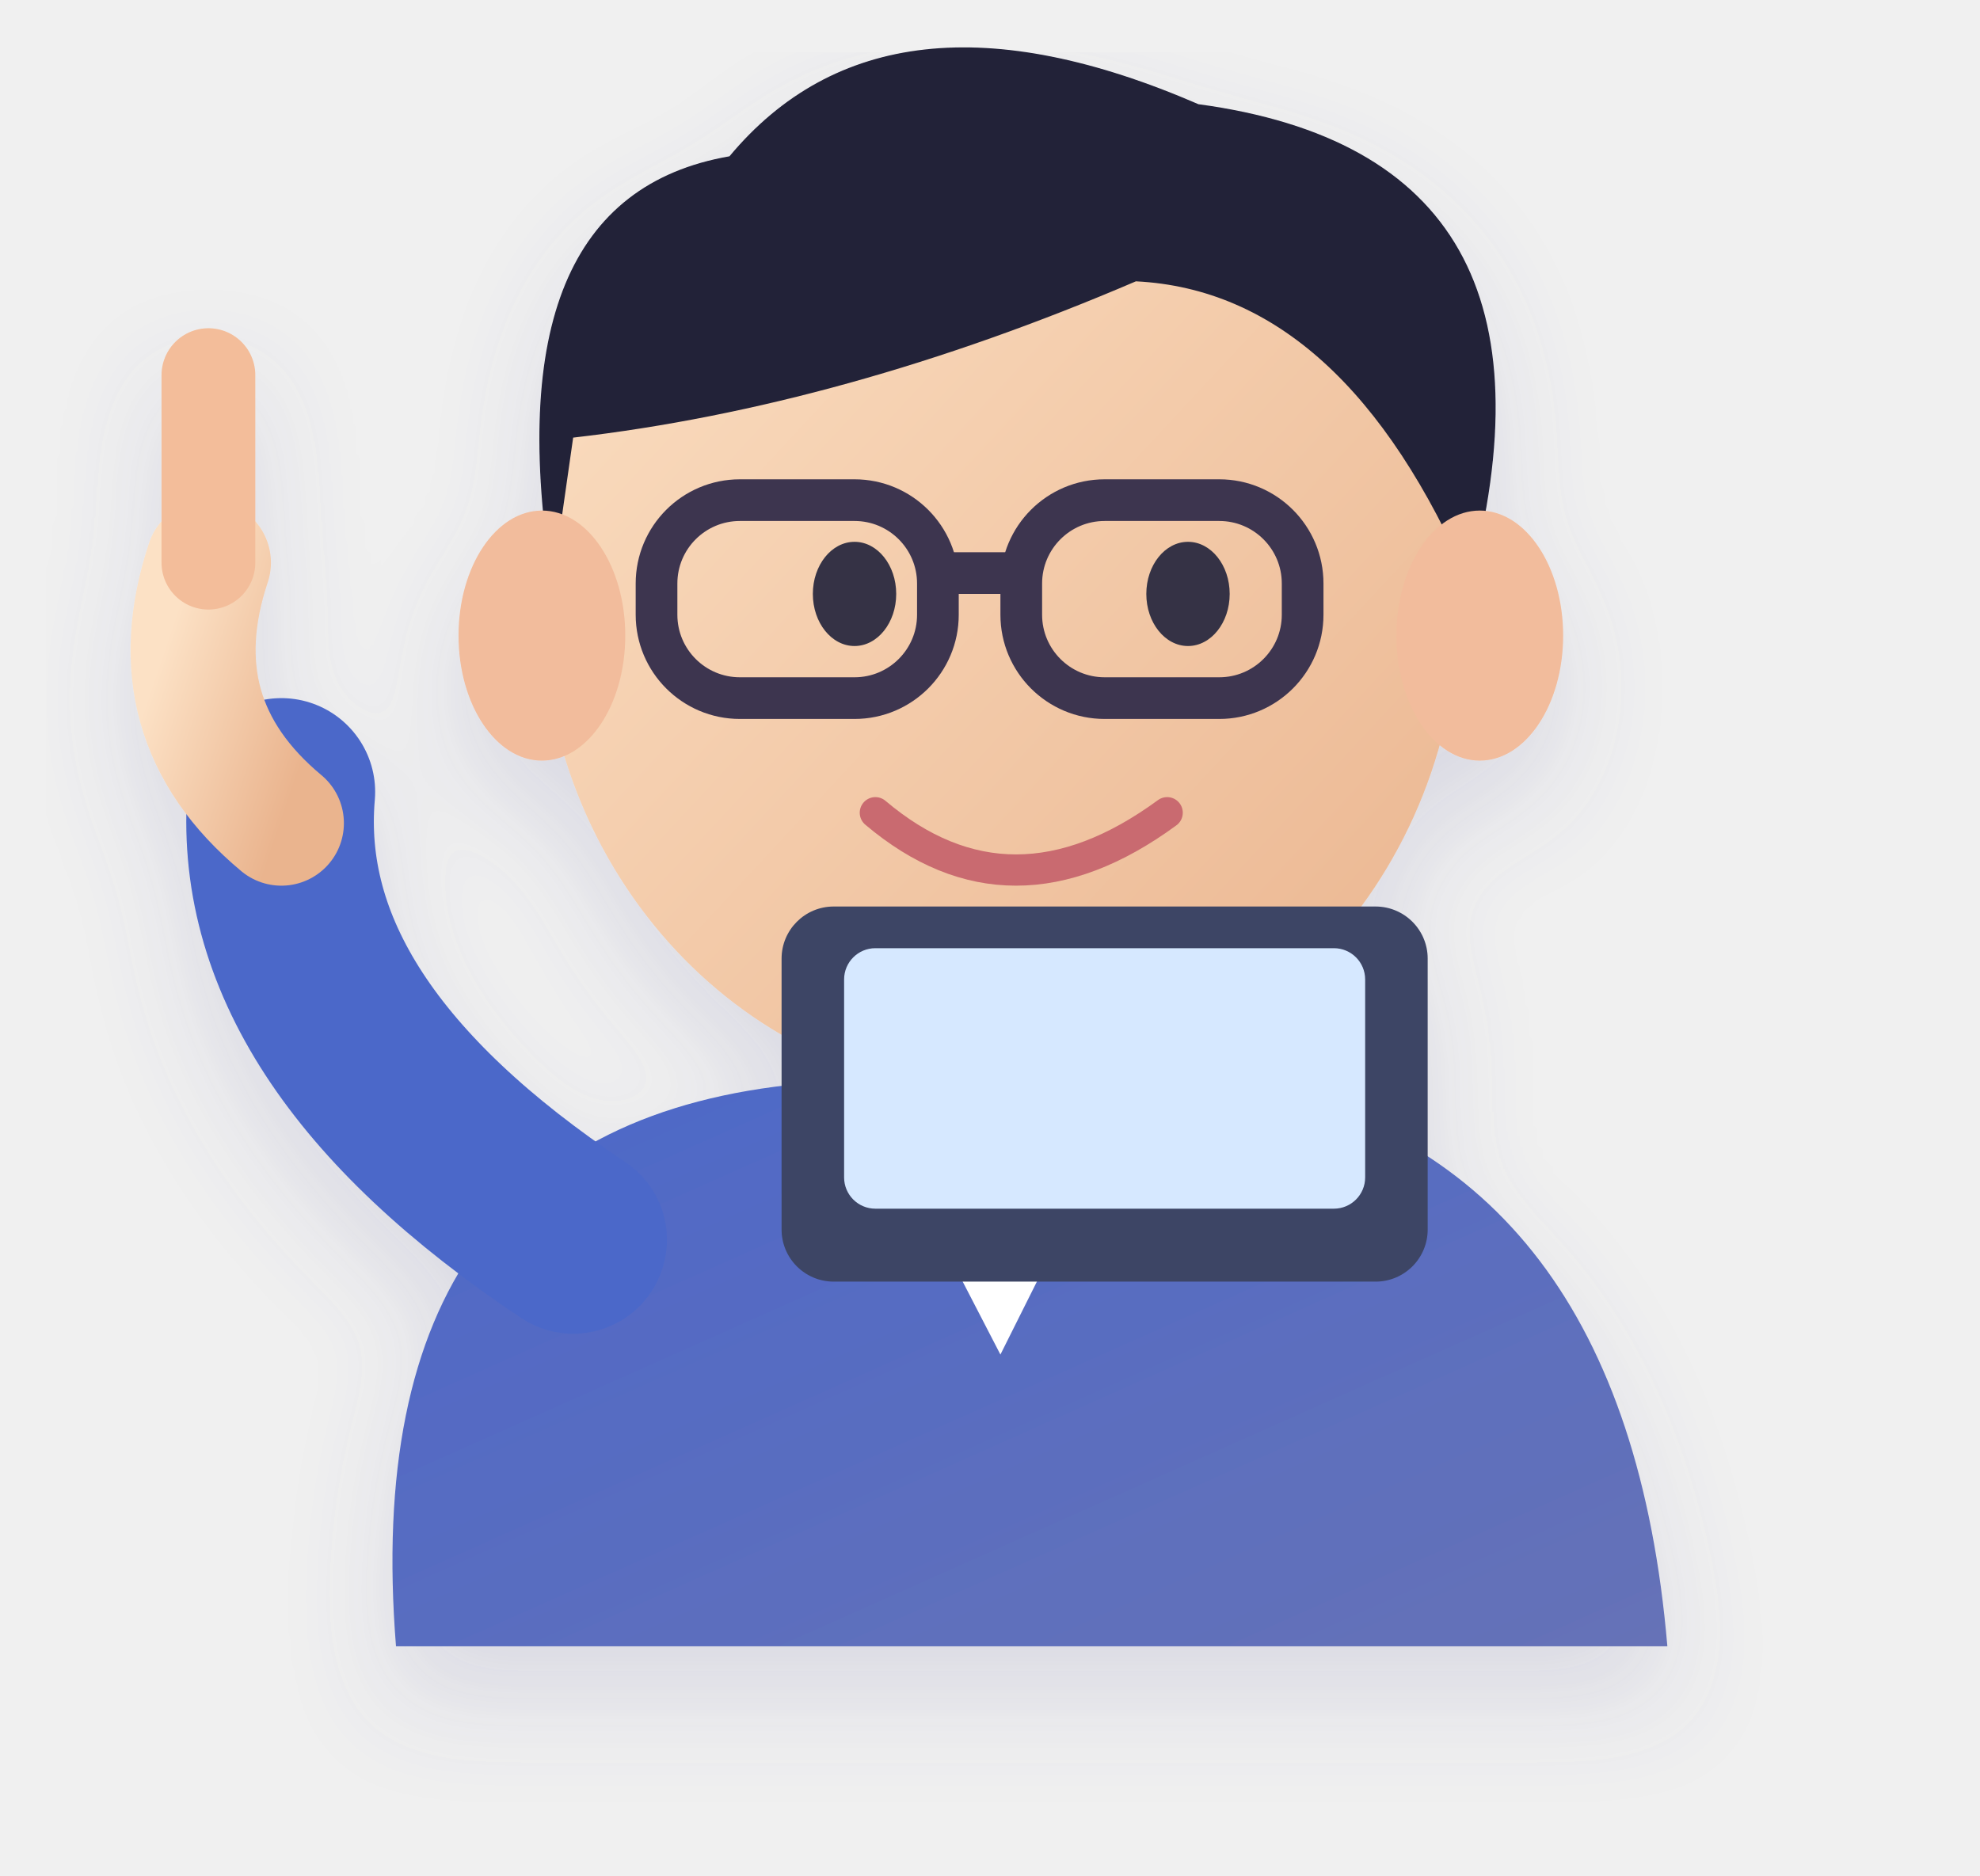
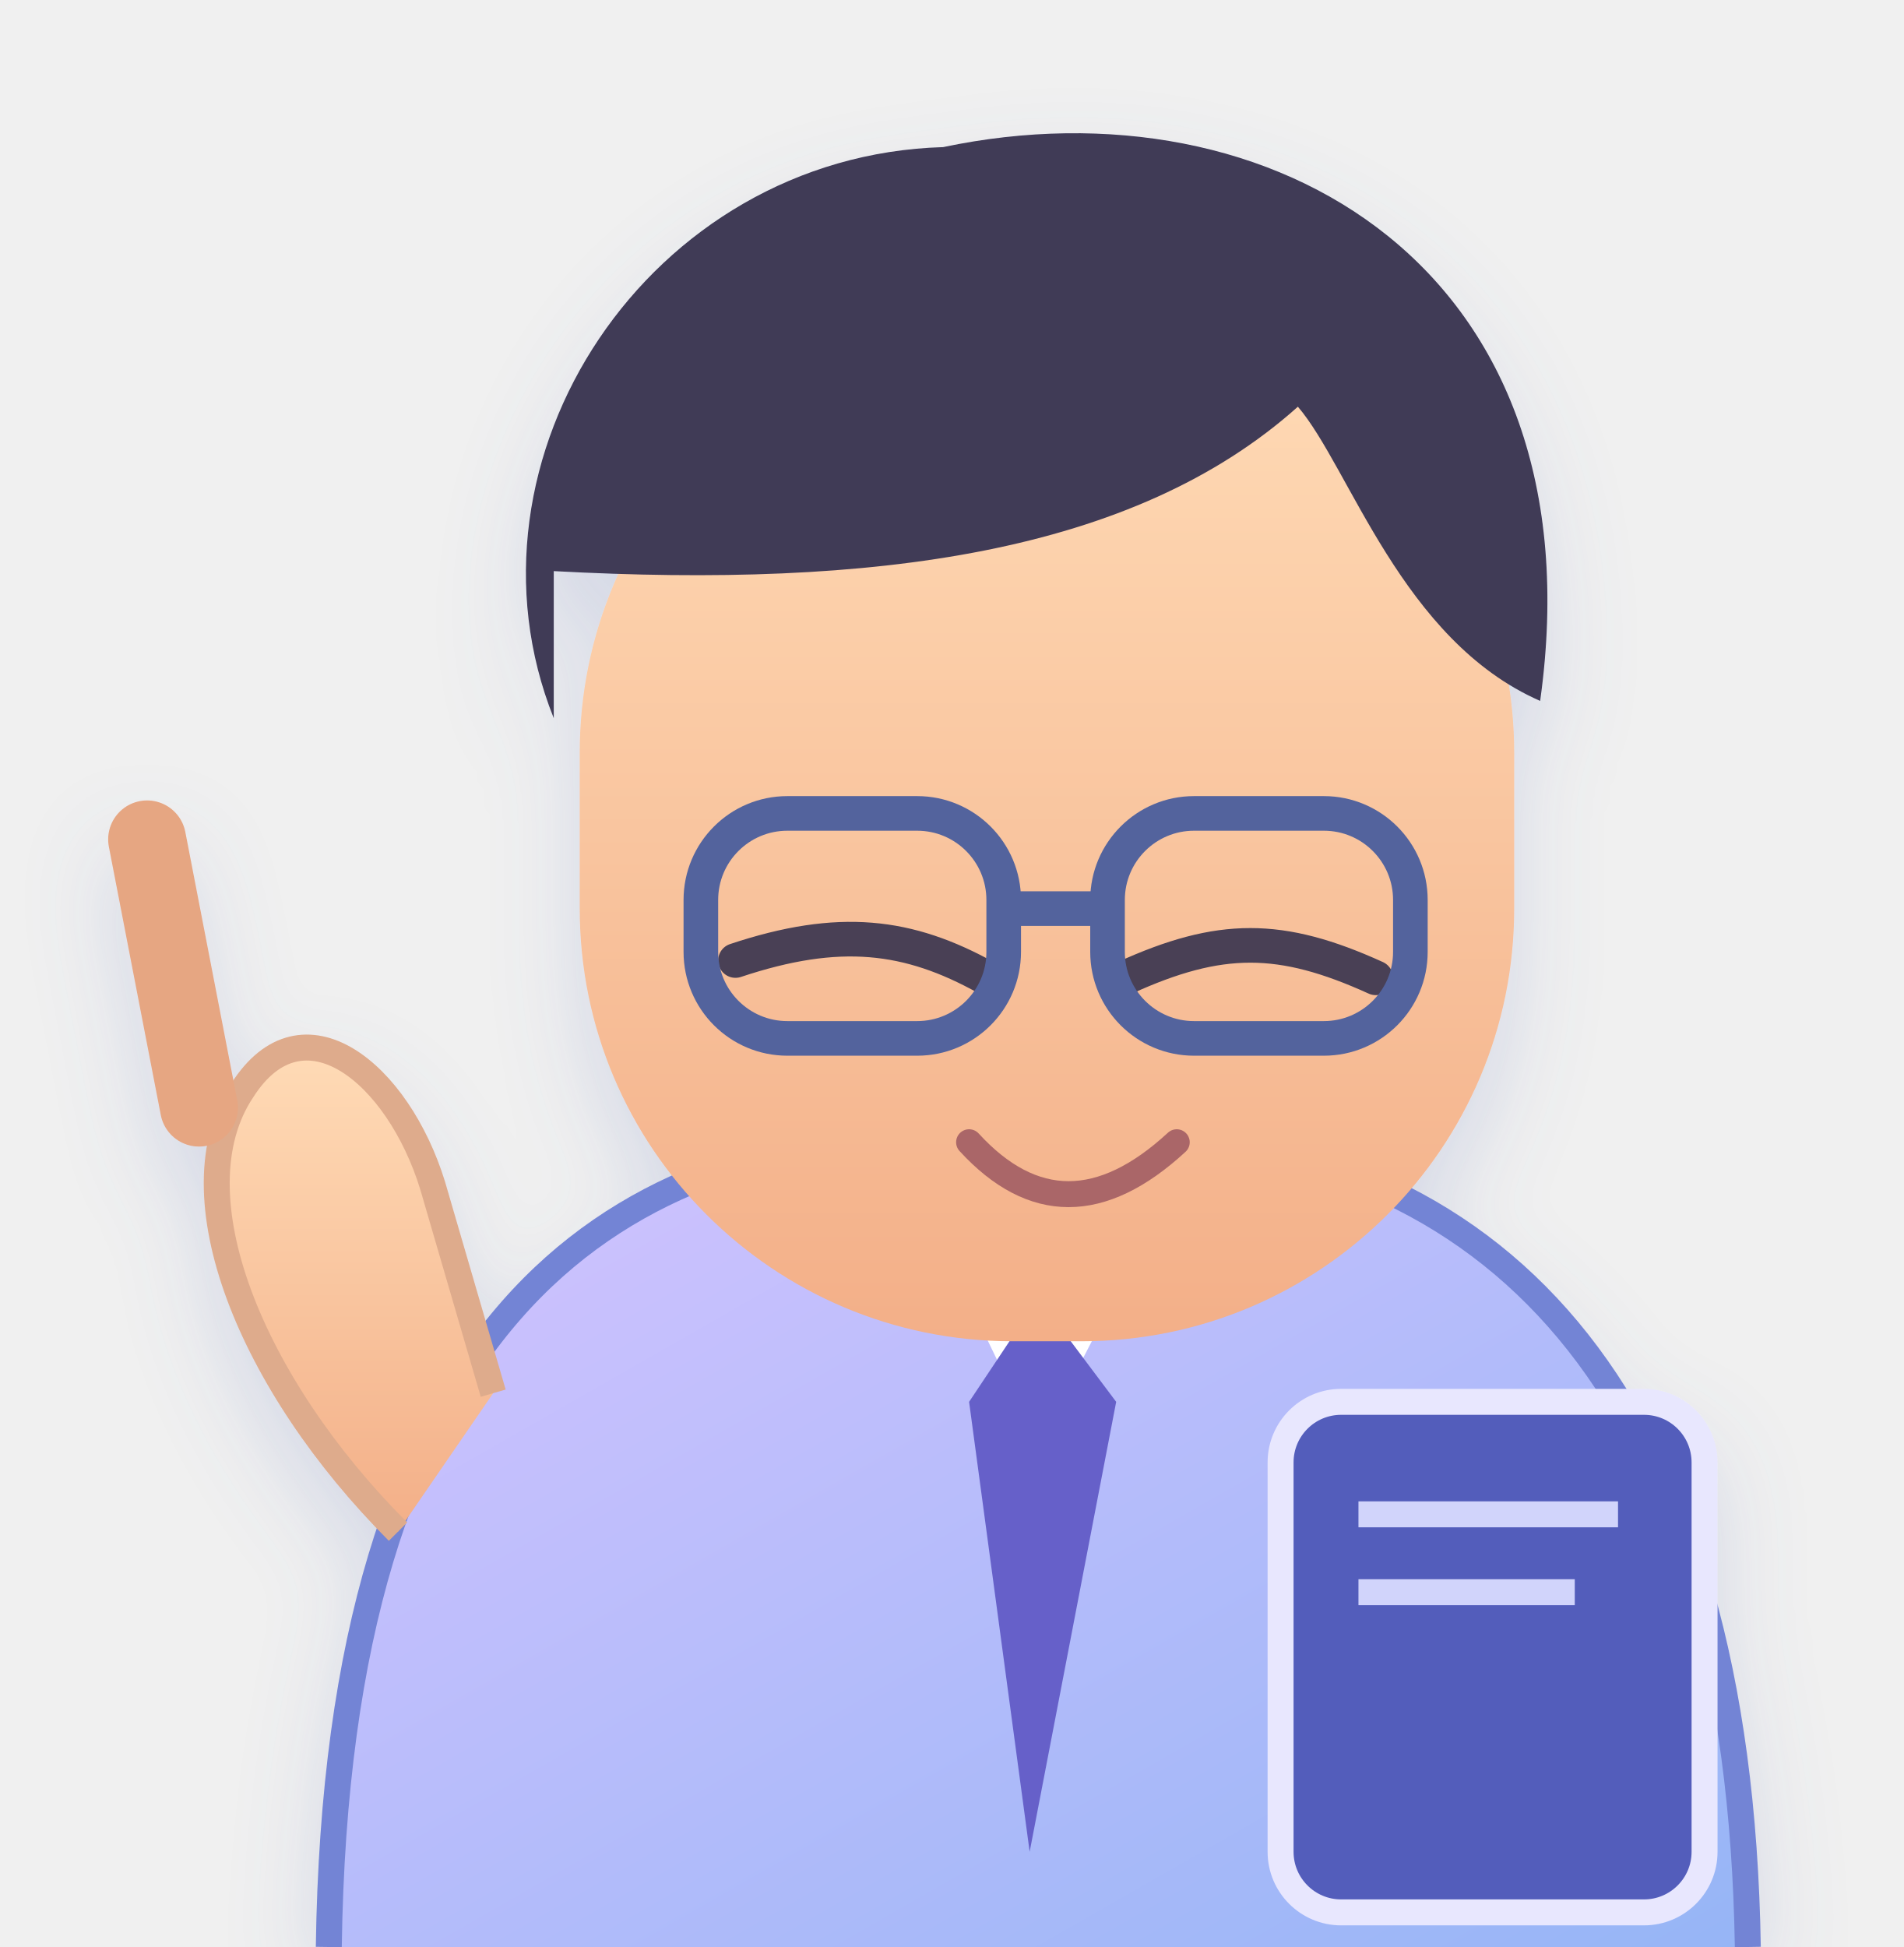
- <svg xmlns="http://www.w3.org/2000/svg" viewBox="0 0 190 180">
+ <svg xmlns="http://www.w3.org/2000/svg" viewBox="0 0 220 225" role="img" aria-label="คุณครู">
  <defs>
-     <linearGradient id="s" x1="0" y1="0" x2="1" y2="1">
-       <stop stop-color="#fce1c5" />
-       <stop offset="1" stop-color="#eab48e" />
+     <linearGradient id="shirt" x1="0" y1="0" x2="1" y2="1">
+       <stop stop-color="#d4c3ff" />
+       <stop offset="1" stop-color="#96b5f6" />
    </linearGradient>
-     <linearGradient id="j" x1="0" y1="0" x2="1" y2="1">
-       <stop stop-color="#4c68c9" />
-       <stop offset="1" stop-color="#6672b7" />
+     <linearGradient id="skin" x1="0" y1="0" x2="0" y2="1">
+       <stop stop-color="#ffdbb6" />
+       <stop offset="1" stop-color="#f3af88" />
    </linearGradient>
-     <filter id="drop">
-       <feDropShadow dx="0" dy="5" stdDeviation="5" flood-color="#6662a0" flood-opacity=".16" />
+     <filter id="s">
+       <feDropShadow dx="0" dy="5" stdDeviation="5" flood-color="#6b78be" flood-opacity=".2" />
    </filter>
  </defs>
-   <g filter="url(#drop)">
-     <path d="M38 158Q34 108 77 104L119 104Q156 111 160 158Z" fill="url(#j)" />
-     <path d="M81 101L96 130L110 102Z" fill="#fff" />
-     <rect x="85" y="92" width="20" height="23" rx="8" fill="url(#s)" />
-     <ellipse cx="96" cy="58" rx="44" ry="47" fill="url(#s)" />
-     <path d="M53 56Q47 19 70 15Q85 -3 115 10Q152 15 141 56Q129 28 109 27Q81 39 55 42Z" fill="#242337" />
-     <ellipse cx="52" cy="61" rx="8" ry="12" fill="#f2bc9c" />
-     <ellipse cx="142" cy="61" rx="8" ry="12" fill="#f2bc9c" />
-     <ellipse cx="82" cy="57" rx="4" ry="5" fill="#343344" />
-     <ellipse cx="114" cy="57" rx="4" ry="5" fill="#343344" />
-     <path d="M84 78Q97 89 112 78" stroke="#c96b6f" stroke-width="3" fill="none" stroke-linecap="round" />
-     <g fill="none" stroke="#3e3450" stroke-width="4">
-       <rect x="63" y="48" width="27" height="19" rx="8" />
-       <rect x="98" y="48" width="27" height="19" rx="8" />
-       <path d="M90 55H98" />
-     </g>
-     <rect x="75" y="87" width="62" height="36" rx="5" fill="#3c4565" />
-     <rect x="81" y="91" width="50" height="25" rx="3" fill="#d6e8ff" />
-     <path d="M55 119Q25 99 27 76" stroke="#4c68c9" stroke-width="18" stroke-linecap="round" fill="none" />
-     <path d="M27 79Q15 69 20 54" stroke="url(#s)" stroke-width="12" stroke-linecap="round" fill="none" />
-     <path d="M20 54L20 36" stroke="#f3bd9a" stroke-width="9" stroke-linecap="round" />
+   <g filter="url(#s)">
+     <path d="M38 225c1-72 32-93 70-94h24c42 2 69 31 70 94" fill="url(#shirt)" stroke="#7384d5" stroke-width="3" />
+     <path d="M105 136 120 167 137 134" fill="#fff" />
+     <path d="m120 150-8 12 7 52 10-52Z" fill="#6661c9" />
+     <rect x="67" y="37" width="108" height="118" rx="50" fill="url(#skin)" />
+     <path d="M64 83c-12-30 11-65 45-66 38-8 76 14 69 64-16-7-22-27-28-34-19 17-49 21-86 19Z" fill="#413b57" />
+     <path d="M85 111c12-4 20-3 29 2M130 113c11-5 18-5 29 0" stroke="#484054" stroke-width="4" fill="none" stroke-linecap="round" />
+     <rect x="81" y="94" width="35" height="26" rx="10" fill="none" stroke="#52639d" stroke-width="4" />
+     <rect x="128" y="94" width="35" height="26" rx="10" fill="none" stroke="#52639d" stroke-width="4" />
+     <path d="M116 105h12" stroke="#52639d" stroke-width="4" />
+     <path d="M112 132q11 12 24 0" fill="none" stroke="#aa6667" stroke-width="3" stroke-linecap="round" />
+     <rect x="148" y="162" width="49" height="59" rx="7" fill="#525dbb" stroke="#e8e7fe" stroke-width="3" />
+     <path d="M157 175h30M157 184h25" stroke="#d1d4fb" stroke-width="3" />
+     <path d="M46 177c-17-17-26-39-18-51 7-11 18-2 22 11l7 24" fill="url(#skin)" stroke="#deab8c" stroke-width="3" />
+     <path d="M23 128 17 97" fill="none" stroke="#e6a682" stroke-width="9" stroke-linecap="round" />
  </g>
</svg>
